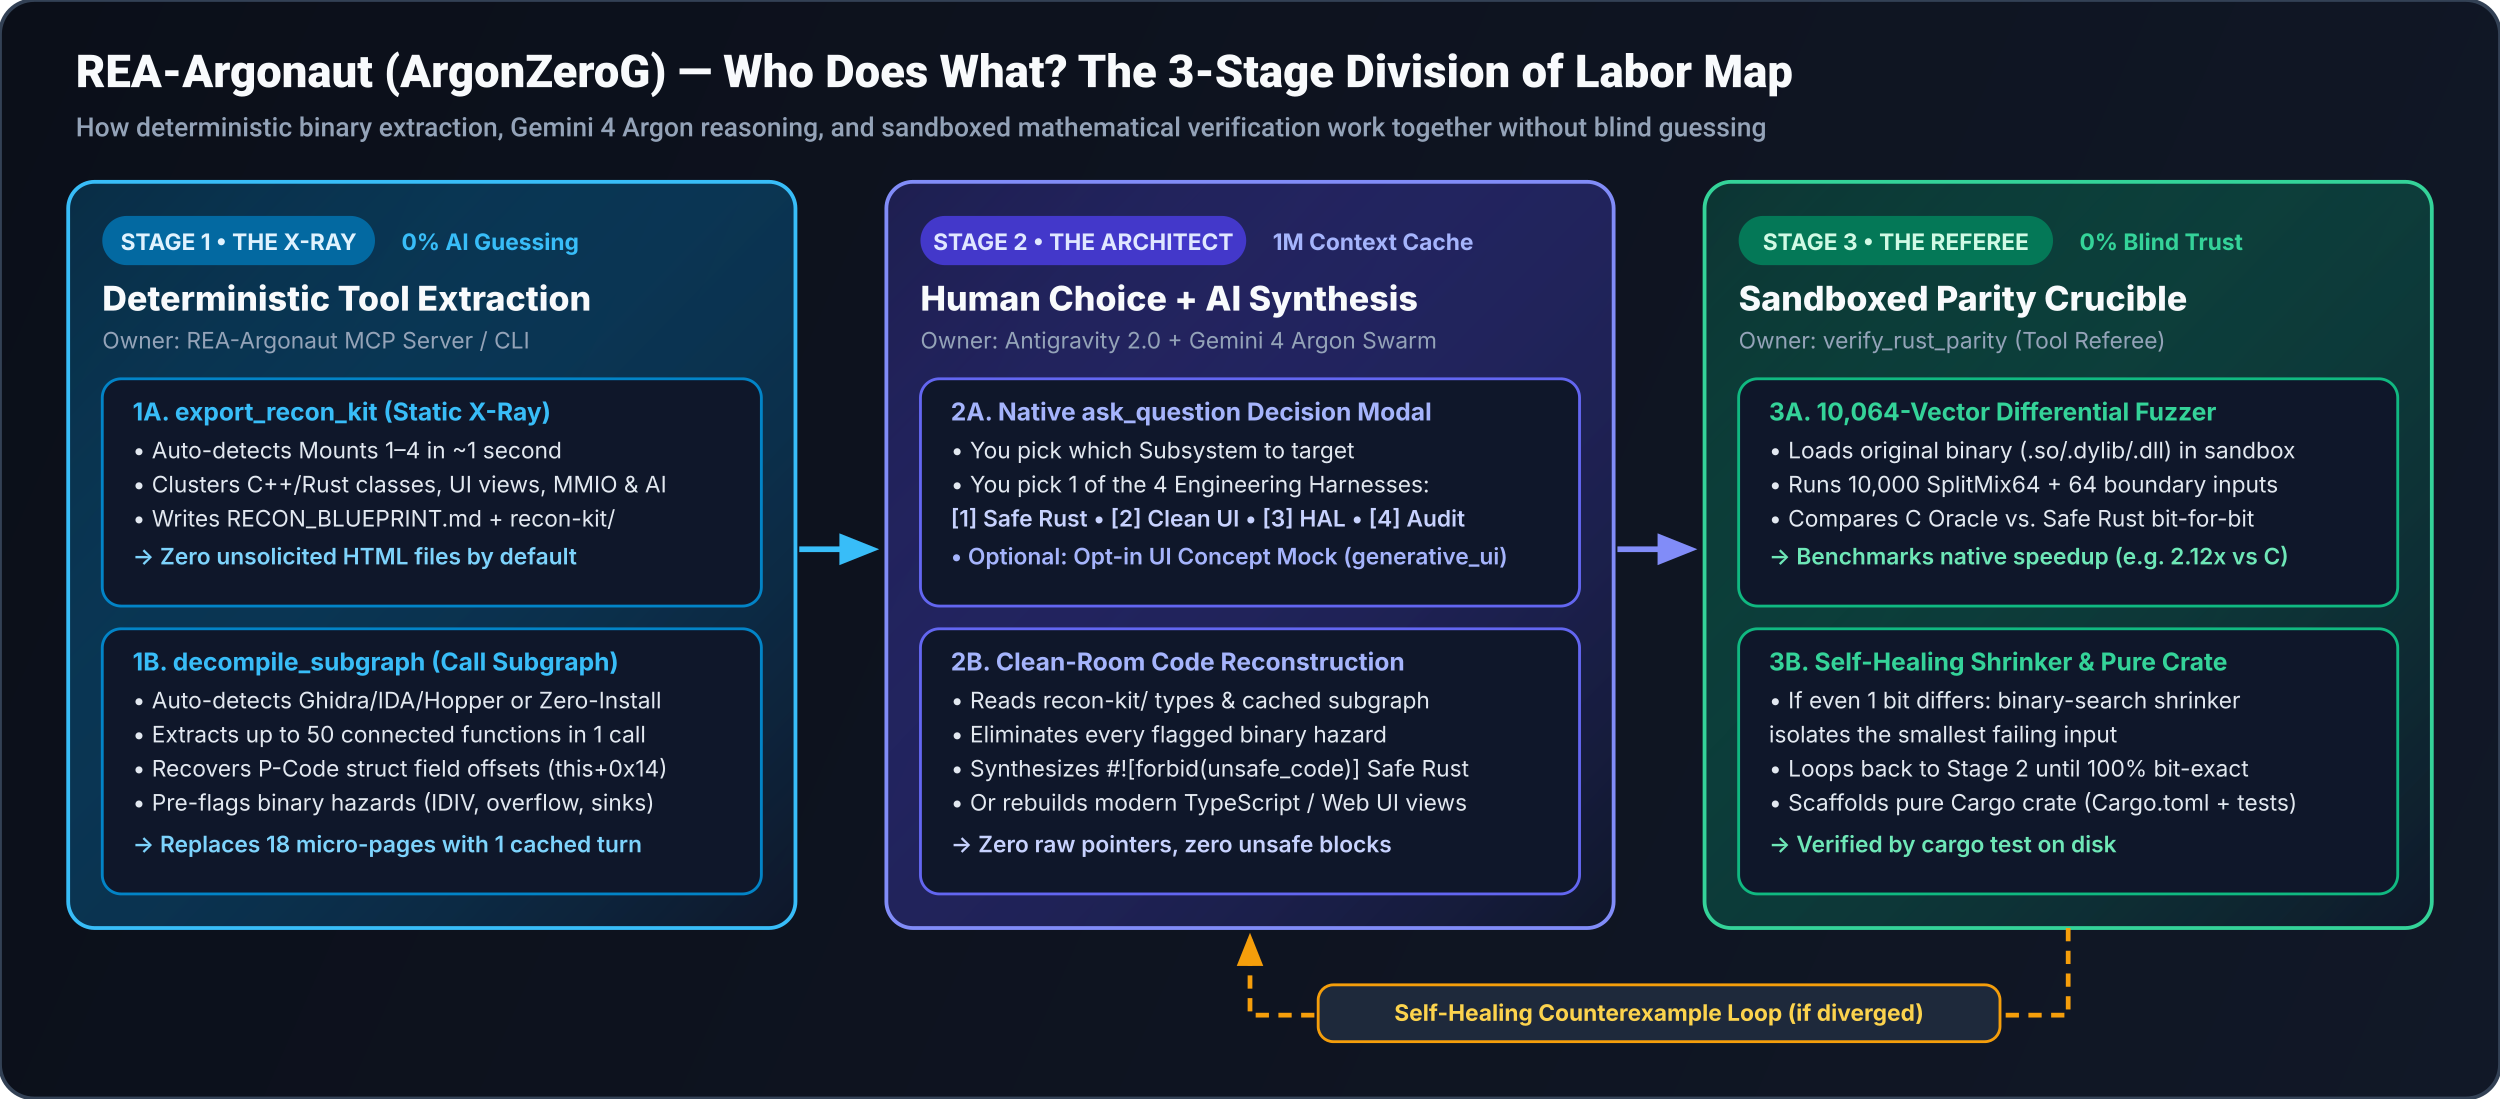
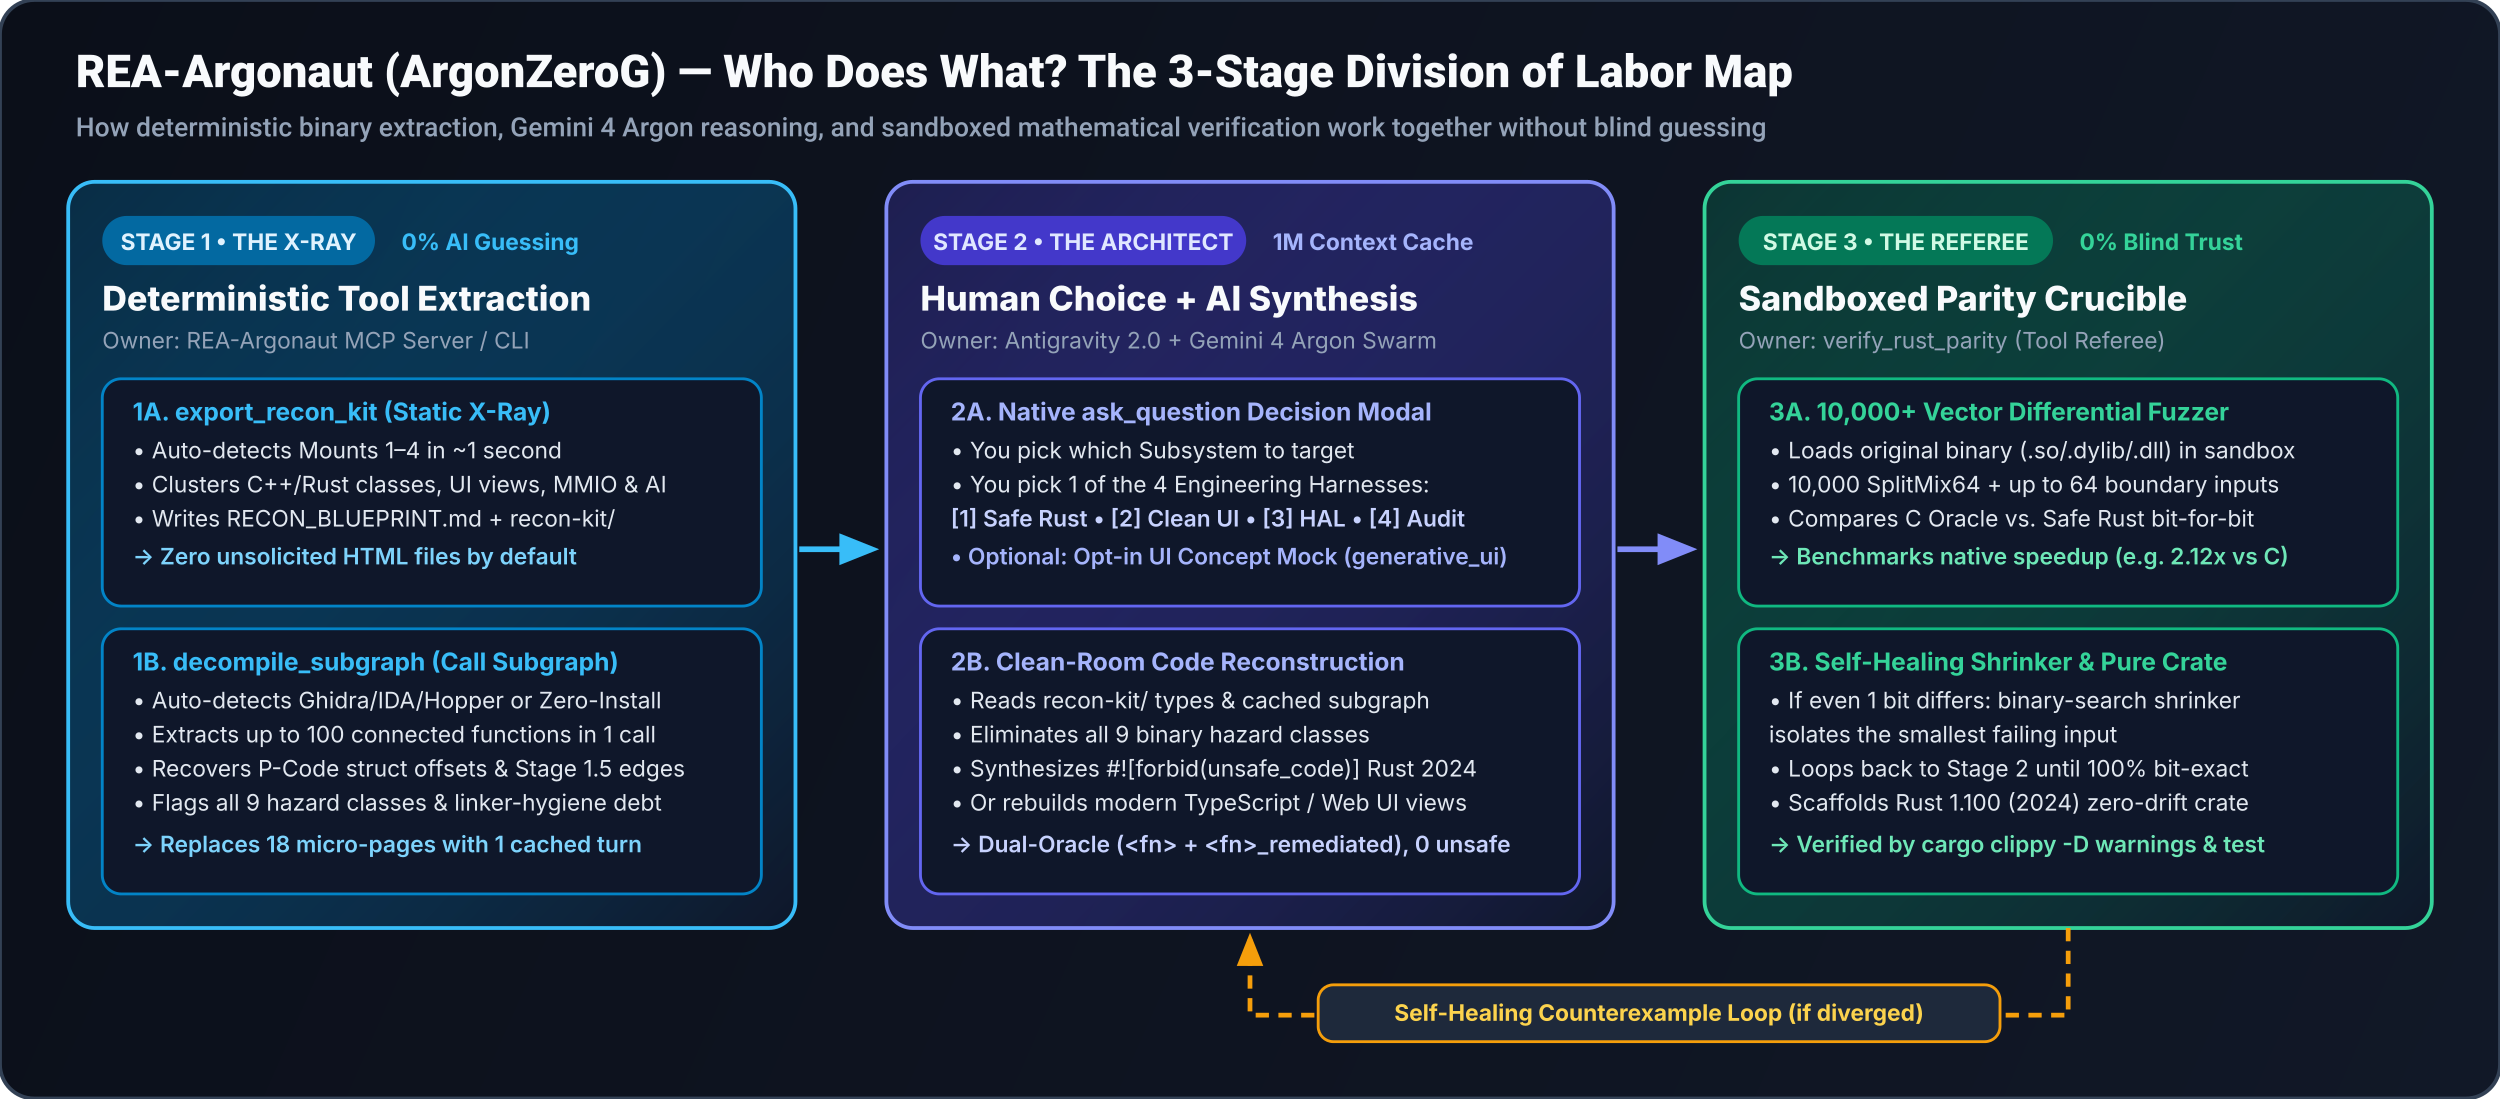
<svg xmlns="http://www.w3.org/2000/svg" viewBox="0 0 1320 580" width="1320" height="580" fill="none">
  <defs>
    <linearGradient id="bgGrad" x1="0" y1="0" x2="1320" y2="580" gradientUnits="userSpaceOnUse">
      <stop offset="0%" stop-color="#0B0F19" />
      <stop offset="100%" stop-color="#111827" />
    </linearGradient>
    <linearGradient id="stage1Grad" x1="0" y1="0" x2="1" y2="1">
      <stop offset="0%" stop-color="#0284C7" stop-opacity="0.25" />
      <stop offset="100%" stop-color="#0F172A" stop-opacity="0.9" />
    </linearGradient>
    <linearGradient id="stage2Grad" x1="0" y1="0" x2="1" y2="1">
      <stop offset="0%" stop-color="#4F46E5" stop-opacity="0.25" />
      <stop offset="100%" stop-color="#0F172A" stop-opacity="0.9" />
    </linearGradient>
    <linearGradient id="stage3Grad" x1="0" y1="0" x2="1" y2="1">
      <stop offset="0%" stop-color="#059669" stop-opacity="0.25" />
      <stop offset="100%" stop-color="#0F172A" stop-opacity="0.9" />
    </linearGradient>
    <marker id="arrowCyan" viewBox="0 0 10 10" refX="8" refY="5" markerWidth="7" markerHeight="7" orient="auto-start-reverse">
      <path d="M 0 1 L 10 5 L 0 9 z" fill="#38BDF8" />
    </marker>
    <marker id="arrowIndigo" viewBox="0 0 10 10" refX="8" refY="5" markerWidth="7" markerHeight="7" orient="auto-start-reverse">
      <path d="M 0 1 L 10 5 L 0 9 z" fill="#818CF8" />
    </marker>
    <marker id="arrowAmber" viewBox="0 0 10 10" refX="8" refY="5" markerWidth="7" markerHeight="7" orient="auto-start-reverse">
      <path d="M 0 1 L 10 5 L 0 9 z" fill="#F59E0B" />
    </marker>
  </defs>
  <rect width="1320" height="580" rx="18" fill="url(#bgGrad)" stroke="#334155" stroke-width="2" />
  <text x="40" y="46" fill="#F8FAFC" font-family="system-ui, -apple-system, Segoe UI, Roboto, sans-serif" font-size="24" font-weight="800">
    REA-Argonaut (ArgonZeroG) — Who Does What? The 3-Stage Division of Labor Map
  </text>
  <text x="40" y="72" fill="#94A3B8" font-family="system-ui, -apple-system, Segoe UI, Roboto, sans-serif" font-size="14" font-weight="500">
    How deterministic binary extraction, Gemini 4 Argon reasoning, and sandboxed mathematical verification work together without blind guessing
  </text>
  <rect x="36" y="96" width="384" height="394" rx="14" fill="url(#stage1Grad)" stroke="#38BDF8" stroke-width="2" />
  <rect x="54" y="114" width="144" height="26" rx="13" fill="#0369A1" />
  <text x="126" y="132" text-anchor="middle" fill="#E0F2FE" font-family="system-ui, -apple-system, sans-serif" font-size="12" font-weight="700">
    STAGE 1 • THE X-RAY
  </text>
  <text x="212" y="132" fill="#38BDF8" font-family="system-ui, -apple-system, sans-serif" font-size="12" font-weight="700">
    0% AI Guessing
  </text>
  <text x="54" y="164" fill="#F8FAFC" font-family="system-ui, -apple-system, sans-serif" font-size="18" font-weight="800">
    Deterministic Tool Extraction
  </text>
  <text x="54" y="184" fill="#94A3B8" font-family="system-ui, -apple-system, sans-serif" font-size="12">
    Owner: REA-Argonaut MCP Server / CLI
  </text>
  <rect x="54" y="200" width="348" height="120" rx="10" fill="#0F172A" stroke="#0284C7" stroke-width="1.5" />
  <text x="70" y="222" fill="#38BDF8" font-family="system-ui, -apple-system, sans-serif" font-size="13" font-weight="700">
    1A. export_recon_kit (Static X-Ray)
  </text>
  <text x="70" y="242" fill="#E2E8F0" font-family="system-ui, -apple-system, sans-serif" font-size="12">
    • Auto-detects Mounts 1–4 in ~1 second
  </text>
  <text x="70" y="260" fill="#E2E8F0" font-family="system-ui, -apple-system, sans-serif" font-size="12">
    • Clusters C++/Rust classes, UI views, MMIO &amp; AI
  </text>
  <text x="70" y="278" fill="#E2E8F0" font-family="system-ui, -apple-system, sans-serif" font-size="12">
    • Writes RECON_BLUEPRINT.md + recon-kit/
  </text>
  <text x="70" y="298" fill="#7DD3FC" font-family="system-ui, -apple-system, sans-serif" font-size="12" font-weight="600">
    → Zero unsolicited HTML files by default
  </text>
  <rect x="54" y="332" width="348" height="140" rx="10" fill="#0F172A" stroke="#0284C7" stroke-width="1.5" />
  <text x="70" y="354" fill="#38BDF8" font-family="system-ui, -apple-system, sans-serif" font-size="13" font-weight="700">
    1B. decompile_subgraph (Call Subgraph)
  </text>
  <text x="70" y="374" fill="#E2E8F0" font-family="system-ui, -apple-system, sans-serif" font-size="12">
    • Auto-detects Ghidra/IDA/Hopper or Zero-Install
  </text>
  <text x="70" y="392" fill="#E2E8F0" font-family="system-ui, -apple-system, sans-serif" font-size="12">
-     • Extracts up to 50 connected functions in 1 call
+     • Extracts up to 100 connected functions in 1 call
  </text>
  <text x="70" y="410" fill="#E2E8F0" font-family="system-ui, -apple-system, sans-serif" font-size="12">
-     • Recovers P-Code struct field offsets (this+0x14)
+     • Recovers P-Code struct offsets &amp; Stage 1.5 edges
  </text>
  <text x="70" y="428" fill="#E2E8F0" font-family="system-ui, -apple-system, sans-serif" font-size="12">
-     • Pre-flags binary hazards (IDIV, overflow, sinks)
+     • Flags all 9 hazard classes &amp; linker-hygiene debt
  </text>
  <text x="70" y="450" fill="#7DD3FC" font-family="system-ui, -apple-system, sans-serif" font-size="12" font-weight="600">
    → Replaces 18 micro-pages with 1 cached turn
  </text>
  <line x1="422" y1="290" x2="460" y2="290" stroke="#38BDF8" stroke-width="3" marker-end="url(#arrowCyan)" />
  <rect x="468" y="96" width="384" height="394" rx="14" fill="url(#stage2Grad)" stroke="#818CF8" stroke-width="2" />
  <rect x="486" y="114" width="172" height="26" rx="13" fill="#4338CA" />
  <text x="572" y="132" text-anchor="middle" fill="#E0E7FF" font-family="system-ui, -apple-system, sans-serif" font-size="12" font-weight="700">
    STAGE 2 • THE ARCHITECT
  </text>
  <text x="672" y="132" fill="#A5B4FC" font-family="system-ui, -apple-system, sans-serif" font-size="12" font-weight="700">
    1M Context Cache
  </text>
  <text x="486" y="164" fill="#F8FAFC" font-family="system-ui, -apple-system, sans-serif" font-size="18" font-weight="800">
    Human Choice + AI Synthesis
  </text>
  <text x="486" y="184" fill="#94A3B8" font-family="system-ui, -apple-system, sans-serif" font-size="12">
    Owner: Antigravity 2.0 + Gemini 4 Argon Swarm
  </text>
  <rect x="486" y="200" width="348" height="120" rx="10" fill="#0F172A" stroke="#6366F1" stroke-width="1.5" />
  <text x="502" y="222" fill="#A5B4FC" font-family="system-ui, -apple-system, sans-serif" font-size="13" font-weight="700">
    2A. Native ask_question Decision Modal
  </text>
  <text x="502" y="242" fill="#E2E8F0" font-family="system-ui, -apple-system, sans-serif" font-size="12">
    • You pick which Subsystem to target
  </text>
  <text x="502" y="260" fill="#E2E8F0" font-family="system-ui, -apple-system, sans-serif" font-size="12">
    • You pick 1 of the 4 Engineering Harnesses:
  </text>
  <text x="502" y="278" fill="#C7D2FE" font-family="system-ui, -apple-system, sans-serif" font-size="12" font-weight="600">
    [1] Safe Rust  •  [2] Clean UI  •  [3] HAL  •  [4] Audit
  </text>
  <text x="502" y="298" fill="#A5B4FC" font-family="system-ui, -apple-system, sans-serif" font-size="12" font-weight="600">
    • Optional: Opt-in UI Concept Mock (generative_ui)
  </text>
  <rect x="486" y="332" width="348" height="140" rx="10" fill="#0F172A" stroke="#6366F1" stroke-width="1.5" />
  <text x="502" y="354" fill="#A5B4FC" font-family="system-ui, -apple-system, sans-serif" font-size="13" font-weight="700">
    2B. Clean-Room Code Reconstruction
  </text>
  <text x="502" y="374" fill="#E2E8F0" font-family="system-ui, -apple-system, sans-serif" font-size="12">
    • Reads recon-kit/ types &amp; cached subgraph
  </text>
  <text x="502" y="392" fill="#E2E8F0" font-family="system-ui, -apple-system, sans-serif" font-size="12">
-     • Eliminates every flagged binary hazard
+     • Eliminates all 9 binary hazard classes
  </text>
  <text x="502" y="410" fill="#E2E8F0" font-family="system-ui, -apple-system, sans-serif" font-size="12">
-     • Synthesizes #![forbid(unsafe_code)] Safe Rust
+     • Synthesizes #![forbid(unsafe_code)] Rust 2024
  </text>
  <text x="502" y="428" fill="#E2E8F0" font-family="system-ui, -apple-system, sans-serif" font-size="12">
    • Or rebuilds modern TypeScript / Web UI views
  </text>
  <text x="502" y="450" fill="#C7D2FE" font-family="system-ui, -apple-system, sans-serif" font-size="12" font-weight="600">
-     → Zero raw pointers, zero unsafe blocks
+     → Dual-Oracle (&lt;fn&gt; + &lt;fn&gt;_remediated), 0 unsafe
  </text>
  <line x1="854" y1="290" x2="892" y2="290" stroke="#818CF8" stroke-width="3" marker-end="url(#arrowIndigo)" />
  <rect x="900" y="96" width="384" height="394" rx="14" fill="url(#stage3Grad)" stroke="#34D399" stroke-width="2" />
  <rect x="918" y="114" width="166" height="26" rx="13" fill="#047857" />
  <text x="1001" y="132" text-anchor="middle" fill="#D1FAE5" font-family="system-ui, -apple-system, sans-serif" font-size="12" font-weight="700">
    STAGE 3 • THE REFEREE
  </text>
  <text x="1098" y="132" fill="#34D399" font-family="system-ui, -apple-system, sans-serif" font-size="12" font-weight="700">
    0% Blind Trust
  </text>
  <text x="918" y="164" fill="#F8FAFC" font-family="system-ui, -apple-system, sans-serif" font-size="18" font-weight="800">
    Sandboxed Parity Crucible
  </text>
  <text x="918" y="184" fill="#94A3B8" font-family="system-ui, -apple-system, sans-serif" font-size="12">
    Owner: verify_rust_parity (Tool Referee)
  </text>
  <rect x="918" y="200" width="348" height="120" rx="10" fill="#0F172A" stroke="#10B981" stroke-width="1.5" />
  <text x="934" y="222" fill="#34D399" font-family="system-ui, -apple-system, sans-serif" font-size="13" font-weight="700">
-     3A. 10,064-Vector Differential Fuzzer
+     3A. 10,000+ Vector Differential Fuzzer
  </text>
  <text x="934" y="242" fill="#E2E8F0" font-family="system-ui, -apple-system, sans-serif" font-size="12">
    • Loads original binary (.so/.dylib/.dll) in sandbox
  </text>
  <text x="934" y="260" fill="#E2E8F0" font-family="system-ui, -apple-system, sans-serif" font-size="12">
-     • Runs 10,000 SplitMix64 + 64 boundary inputs
+     • 10,000 SplitMix64 + up to 64 boundary inputs
  </text>
  <text x="934" y="278" fill="#E2E8F0" font-family="system-ui, -apple-system, sans-serif" font-size="12">
    • Compares C Oracle vs. Safe Rust bit-for-bit
  </text>
  <text x="934" y="298" fill="#6EE7B7" font-family="system-ui, -apple-system, sans-serif" font-size="12" font-weight="600">
    → Benchmarks native speedup (e.g. 2.12x vs C)
  </text>
  <rect x="918" y="332" width="348" height="140" rx="10" fill="#0F172A" stroke="#10B981" stroke-width="1.5" />
  <text x="934" y="354" fill="#34D399" font-family="system-ui, -apple-system, sans-serif" font-size="13" font-weight="700">
    3B. Self-Healing Shrinker &amp; Pure Crate
  </text>
  <text x="934" y="374" fill="#E2E8F0" font-family="system-ui, -apple-system, sans-serif" font-size="12">
    • If even 1 bit differs: binary-search shrinker
  </text>
  <text x="934" y="392" fill="#E2E8F0" font-family="system-ui, -apple-system, sans-serif" font-size="12">
      isolates the smallest failing input
  </text>
  <text x="934" y="410" fill="#E2E8F0" font-family="system-ui, -apple-system, sans-serif" font-size="12">
    • Loops back to Stage 2 until 100% bit-exact
  </text>
  <text x="934" y="428" fill="#E2E8F0" font-family="system-ui, -apple-system, sans-serif" font-size="12">
-     • Scaffolds pure Cargo crate (Cargo.toml + tests)
+     • Scaffolds Rust 1.100 (2024) zero-drift crate
  </text>
  <text x="934" y="450" fill="#6EE7B7" font-family="system-ui, -apple-system, sans-serif" font-size="12" font-weight="600">
-     → Verified by cargo test on disk
+     → Verified by cargo clippy -D warnings &amp; test
  </text>
  <path d="M 1092 490 L 1092 536 L 660 536 L 660 496" stroke="#F59E0B" stroke-width="2.5" stroke-dasharray="7 5" fill="none" marker-end="url(#arrowAmber)" />
  <rect x="696" y="520" width="360" height="30" rx="8" fill="#1E293B" stroke="#F59E0B" stroke-width="1.5" />
  <text x="876" y="539" text-anchor="middle" fill="#FCD34D" font-family="system-ui, -apple-system, sans-serif" font-size="12" font-weight="700">
    Self-Healing Counterexample Loop (if diverged)
  </text>
</svg>
